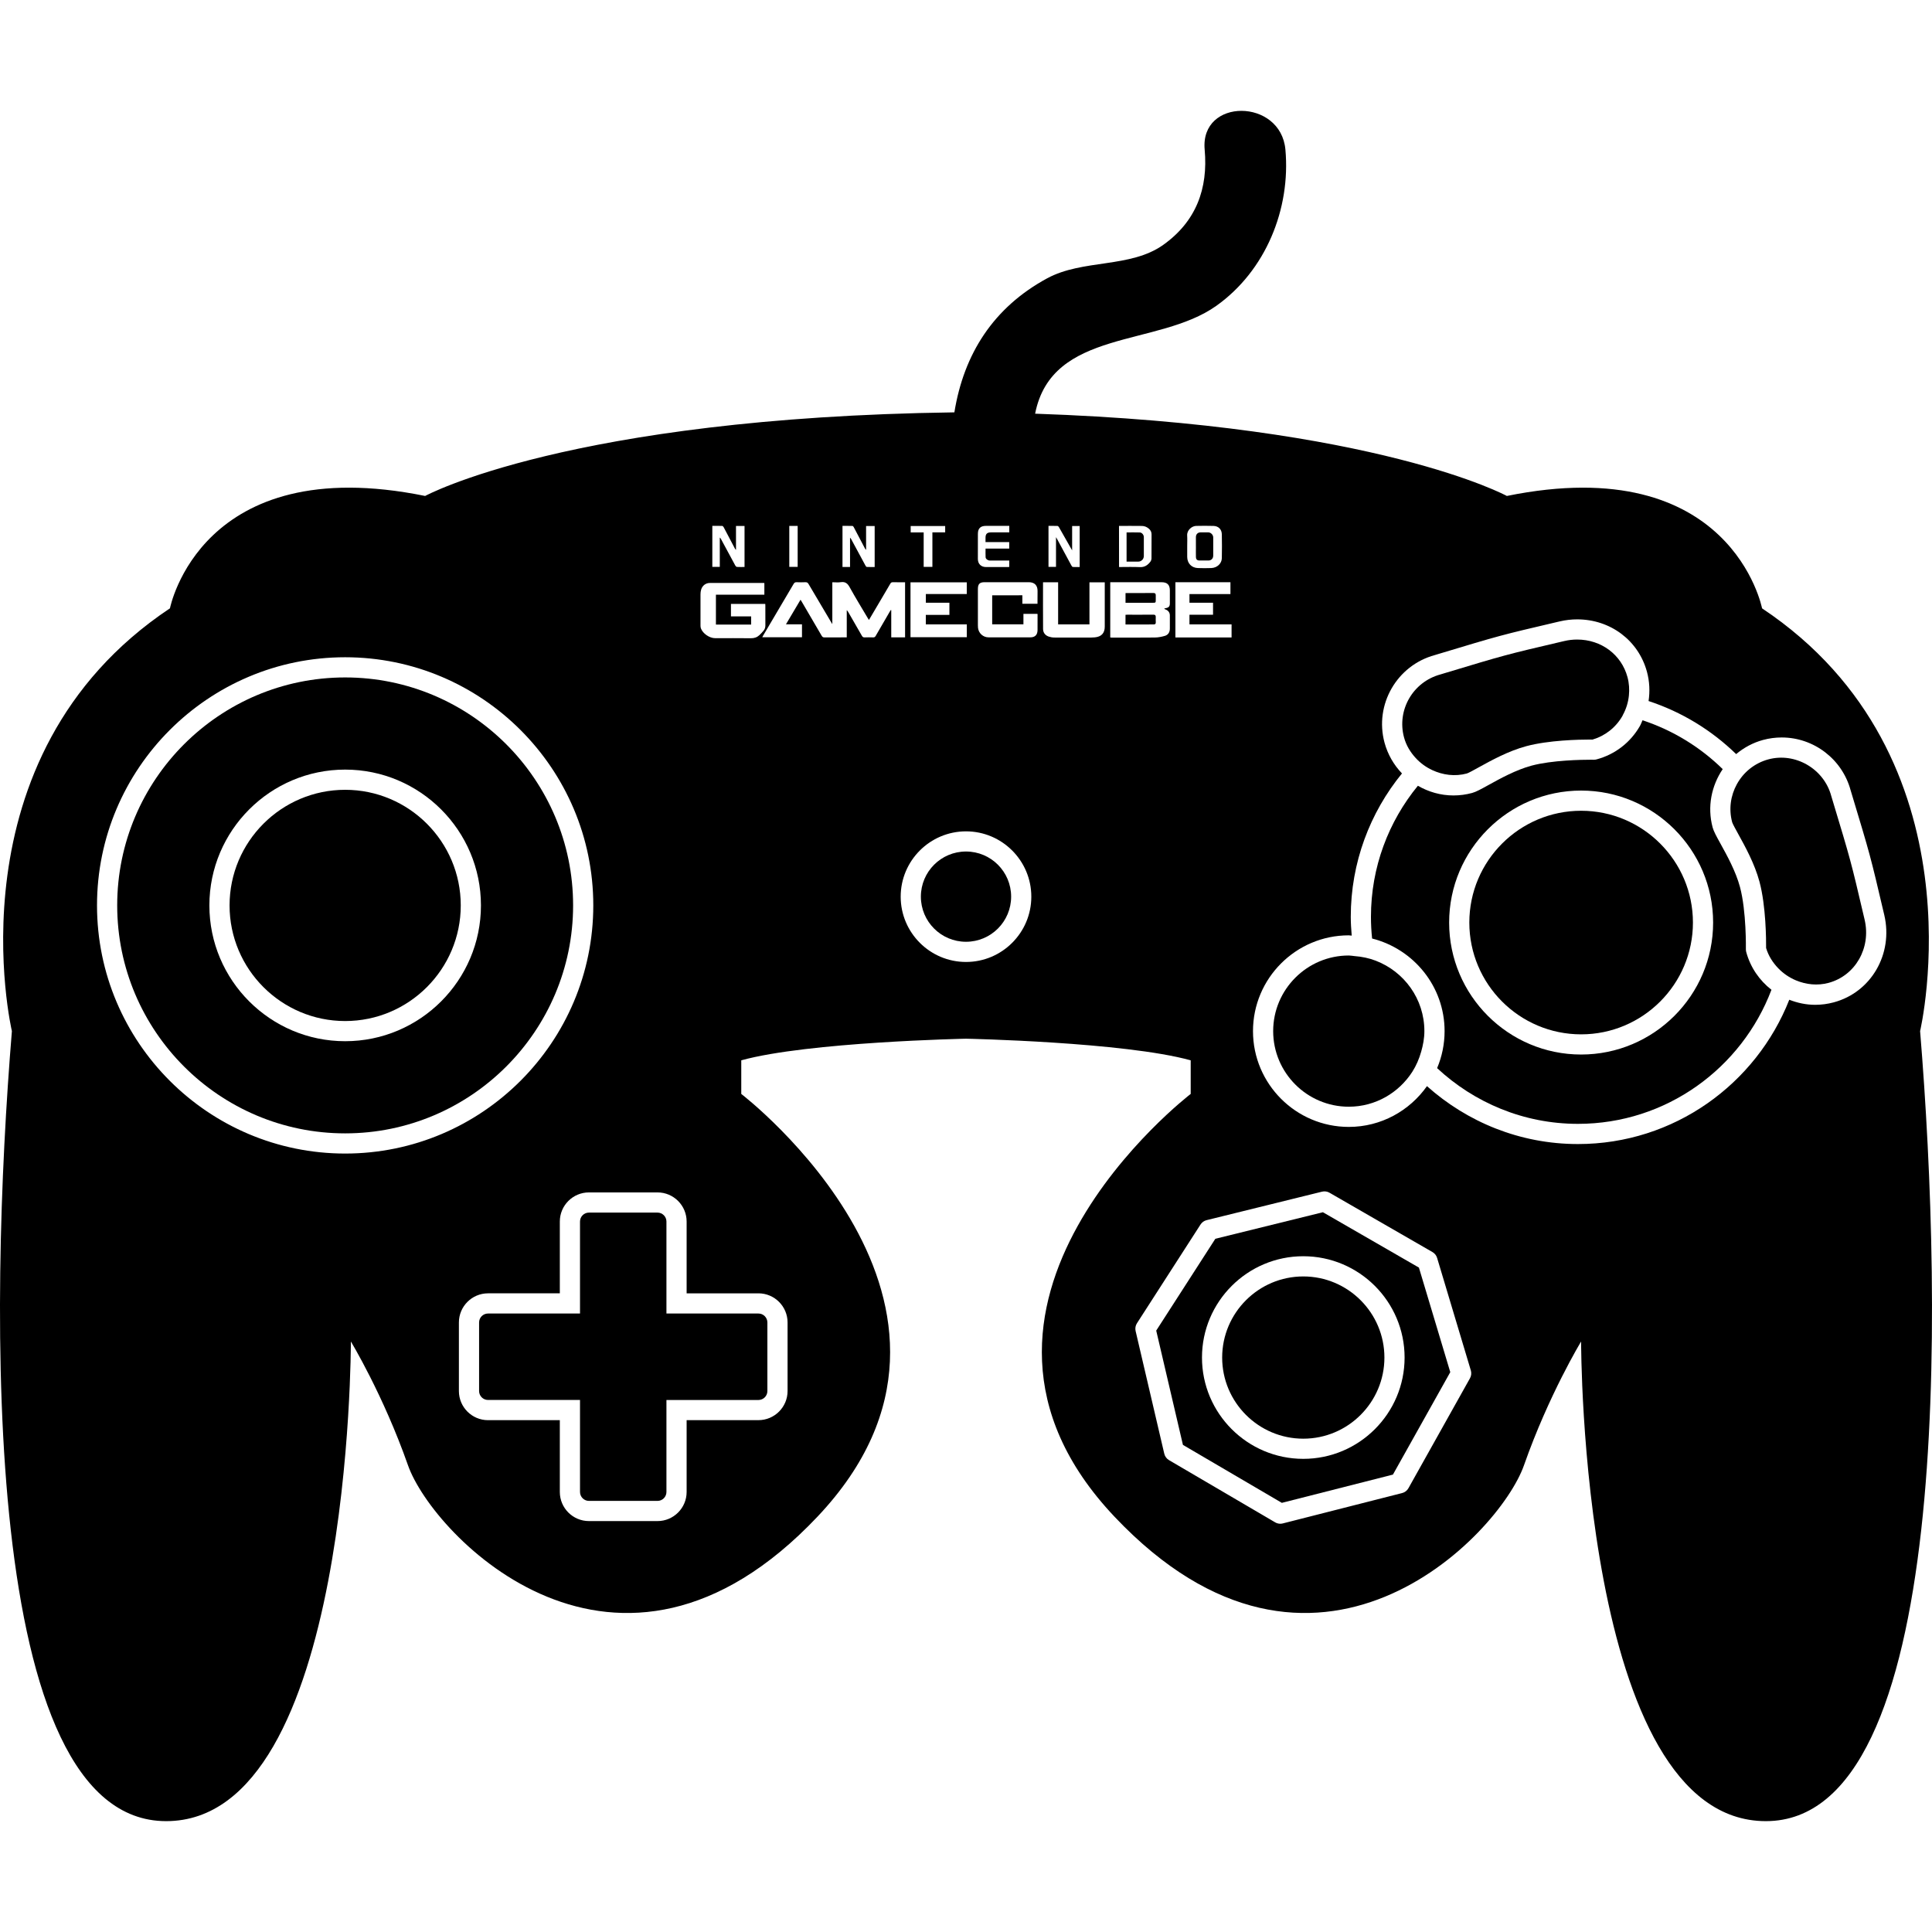
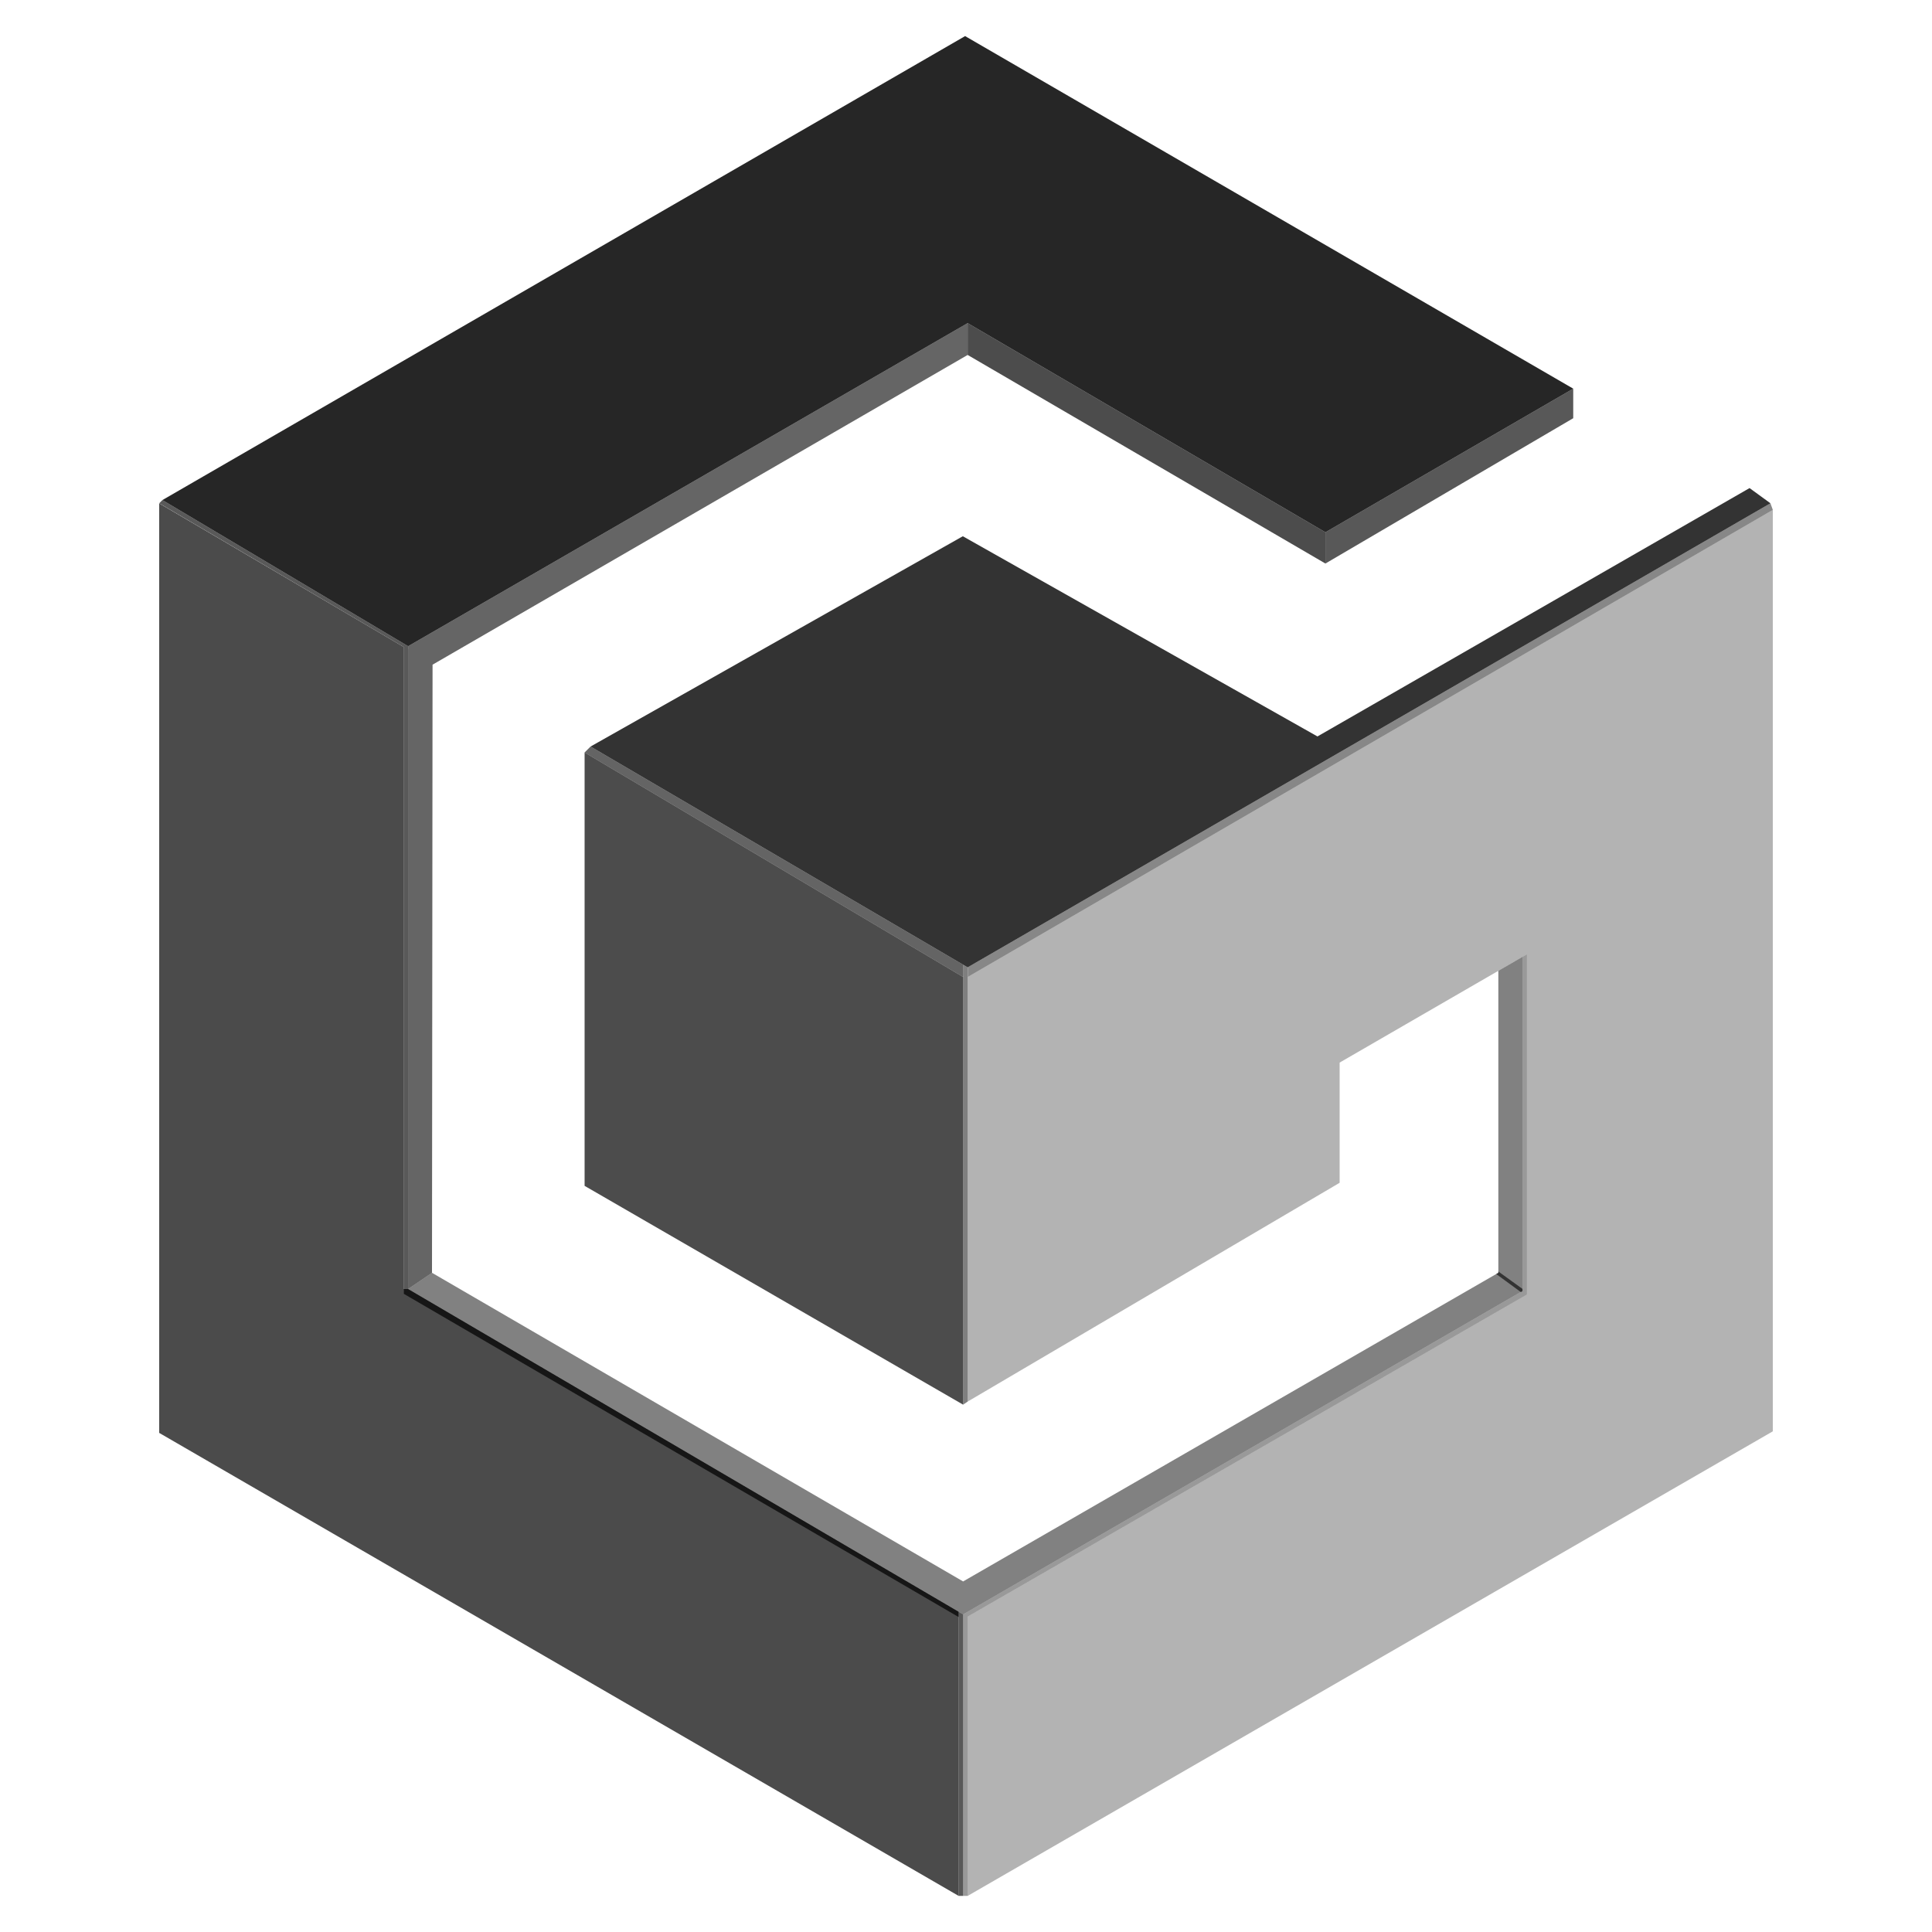
- <svg xmlns="http://www.w3.org/2000/svg" version="1.1" id="Capa_1" x="0px" y="0px" width="585.781px" height="585.782px" viewBox="0 0 585.781 585.782" style="enable-background:new 0 0 585.781 585.782;" xml:space="preserve">
-   <g>
-     <g>
-       <path d="M104.653,205.399c-38.115,0-69.119,31.004-69.119,69.119s31.004,69.119,69.119,69.119    c38.109,0,69.113-31.004,69.113-69.119S142.762,205.399,104.653,205.399z M104.653,315.694c-22.699,0-41.169-18.471-41.169-41.176    s18.47-41.175,41.169-41.175c22.699,0,41.169,18.47,41.169,41.175S127.358,315.694,104.653,315.694z" />
-       <path d="M104.653,239.469c-19.327,0-35.049,15.722-35.049,35.055c0,19.333,15.722,35.055,35.049,35.055    c19.327,0,35.049-15.723,35.049-35.055C139.702,255.191,123.98,239.469,104.653,239.469z" />
-       <path d="M202.065,370.37c0-1.493-1.218-2.711-2.711-2.711H178.57c-1.5,0-2.711,1.218-2.711,2.711v27.889H147.97    c-1.499,0-2.711,1.218-2.711,2.718v20.783c0,1.493,1.218,2.711,2.711,2.711h27.889v27.89c0,1.493,1.218,2.711,2.711,2.711h20.784    c1.5,0,2.711-1.218,2.711-2.711v-27.883h27.889c1.499,0,2.717-1.219,2.717-2.712v-20.789c0-1.5-1.218-2.718-2.717-2.718h-27.889    V370.37z" />
-       <path d="M534.253,184.444c0,0-9.241-47.925-77.376-34.07c0,0-39.235-21.389-143.03-24.945    c5.086-25.888,37.21-20.086,54.945-32.706c14.982-10.655,22.571-29.37,20.943-47.369c-1.408-15.588-25.9-15.729-24.48,0    c1.071,11.848-2.595,21.799-12.564,28.893c-9.994,7.111-24.406,4.278-35.221,10.153c-16.261,8.831-25.232,22.889-28.103,40.625    C172.524,126.623,128.9,150.374,128.9,150.374c-68.128-13.855-77.369,34.07-77.369,34.07    C-16.027,229.481,3.606,312.633,3.606,312.633C-3.322,396.937-5.923,552.17,50.375,552.17c56.298,0,56.01-145.424,56.01-145.424    s9.817,16.169,17.32,37.534s63.52,79.683,124.144,15.588c60.631-64.095-23.097-128.189-23.097-128.189v-10.19    c20.208-5.575,68.134-6.554,68.134-6.554s47.926,0.979,68.134,6.554v10.19c0,0-83.728,64.095-23.097,128.189    s116.642,5.777,124.145-15.588c7.503-21.364,17.325-37.534,17.325-37.534s-0.287,145.424,56.011,145.424    s53.703-155.24,46.769-239.543C582.179,312.627,601.812,229.481,534.253,184.444z M362.66,159.456    c1.769-0.037,3.537-0.049,5.3,0.006c1.469,0.043,2.467,1.04,2.497,2.521c0.049,2.423,0.055,4.847,0,7.271    c-0.037,1.634-1.438,2.913-3.201,2.98c-1.346,0.049-2.698,0.049-4.045,0c-1.946-0.067-3.237-1.444-3.25-3.391    c-0.006-1.077,0-2.148,0-3.225c0-1.096,0.056-2.191-0.012-3.281C359.857,160.735,361.381,159.487,362.66,159.456z     M339.281,159.456c2.356,0,4.67-0.024,6.983,0.012c0.777,0.012,1.487,0.324,2.093,0.845c0.521,0.453,0.796,1.01,0.796,1.72    c-0.013,2.423,0.006,4.847-0.019,7.271c-0.006,0.336-0.135,0.734-0.337,0.998c-0.795,1.034-1.737,1.713-3.182,1.646    c-2.087-0.098-4.187-0.025-6.322-0.025C339.281,167.767,339.281,163.642,339.281,159.456z M317.904,159.45    c0.937,0,1.842-0.019,2.748,0.018c0.153,0.006,0.337,0.232,0.435,0.398c1.199,2.099,2.393,4.21,3.586,6.316    c0.104,0.189,0.221,0.373,0.398,0.686c0-2.534,0-4.939,0-7.381c0.789,0,1.523,0,2.288,0c0,4.125,0,8.25,0,12.436    c-0.703,0-1.389,0.024-2.074-0.018c-0.153-0.012-0.33-0.245-0.422-0.417c-1.451-2.668-2.889-5.349-4.333-8.023    c-0.086-0.153-0.178-0.3-0.35-0.6c0,3.097,0,6.035,0,9.015c-0.783,0-1.518,0-2.276,0    C317.904,167.761,317.904,163.648,317.904,159.45z M296.497,161.831c0.012-1.634,0.808-2.387,2.447-2.387c2.167,0,4.34,0,6.506,0    c0.178,0,0.355,0,0.563,0c0,0.667,0,1.279,0,1.971c-0.208,0-0.398,0-0.594,0c-1.641,0-3.28,0-4.921,0    c-1.224,0-1.689,0.459-1.689,1.659c0,0.416,0,0.826,0,1.285c2.424,0,4.786,0,7.191,0c0,0.667,0,1.291,0,1.977    c-2.381,0-4.762,0-7.179,0c0,0.912-0.03,1.769,0.013,2.62c0.024,0.52,0.673,0.991,1.254,0.997c1.769,0,3.538,0,5.3,0    c0.196,0,0.392,0,0.618,0c0,0.661,0,1.273,0,1.946c-0.171,0.012-0.343,0.031-0.52,0.031c-2.167,0-4.34,0.006-6.506,0    c-1.506,0-2.479-0.937-2.491-2.436C296.479,166.935,296.479,164.383,296.497,161.831z M276.117,159.487c3.476,0,6.94,0,10.459,0    c0,0.648,0,1.261,0,1.922c-1.292,0-2.564,0-3.874,0c0,3.506,0,6.958,0,10.459c-0.894,0-1.738,0-2.644,0c0-3.452,0-6.916,0-10.447    c-1.347,0-2.625,0-3.936,0C276.117,160.748,276.117,160.135,276.117,159.487z M276.062,176.562c5.704,0,11.365,0,17.062,0    c0,1.175,0,2.332,0,3.55c-4.113,0-8.244,0-12.405,0c0,0.906,0,1.744,0,2.638c2.375,0,4.737,0,7.142,0c0,1.236,0,2.423,0,3.678    c-2.375,0-4.749,0-7.154,0c0,0.985,0,1.903,0,2.876c4.149,0,8.274,0,12.43,0c0,1.322,0,2.595,0,3.898c-5.679,0-11.358,0-17.075,0    C276.062,187.688,276.062,182.155,276.062,176.562z M255.444,159.45c1.016,0,2.025-0.012,3.042,0.018    c0.135,0.006,0.3,0.227,0.379,0.379c1.126,2.124,2.234,4.253,3.354,6.377c0.092,0.171,0.189,0.342,0.379,0.501    c0-2.405,0-4.804,0-7.24c0.894,0,1.726,0,2.601,0c0,4.119,0,8.237,0,12.43c-0.802,0-1.598,0.024-2.393-0.019    c-0.147-0.006-0.318-0.257-0.41-0.435c-1.432-2.638-2.852-5.281-4.278-7.925c-0.098-0.177-0.196-0.349-0.386-0.514    c0,2.944,0,5.888,0,8.88c-0.826,0-1.536,0-2.289,0C255.444,167.755,255.444,163.636,255.444,159.45z M239.312,159.462    c0.856,0,1.67,0,2.54,0c0,4.137,0,8.256,0,12.417c-0.826,0-1.658,0-2.54,0C239.312,167.761,239.312,163.642,239.312,159.462z     M215.976,159.444c1.016,0,2.013-0.019,3.011,0.019c0.153,0.006,0.343,0.227,0.435,0.397c1.138,2.136,2.258,4.284,3.384,6.426    c0.08,0.153,0.171,0.306,0.349,0.435c0-2.405,0-4.811,0-7.246c0.887,0,1.72,0,2.588,0c0,4.125,0,8.25,0,12.436    c-0.795,0-1.542,0.025-2.289-0.018c-0.178-0.012-0.398-0.214-0.496-0.392c-1.463-2.687-2.907-5.38-4.357-8.072    c-0.086-0.159-0.171-0.312-0.361-0.459c0,1.475,0,2.956,0,4.431s0,2.95,0,4.468c-0.759,0-1.493,0-2.264,0    C215.976,167.749,215.976,163.624,215.976,159.444z M104.653,349.757c-41.487,0-75.239-33.752-75.239-75.239    s33.752-75.239,75.239-75.239c41.488,0,75.233,33.752,75.233,75.239S146.141,349.757,104.653,349.757z M229.954,392.138    c4.872,0,8.837,3.96,8.837,8.838v20.783c0,4.872-3.965,8.831-8.837,8.831h-21.769v21.77c0,4.871-3.959,8.831-8.831,8.831H178.57    c-4.872,0-8.831-3.96-8.831-8.831v-21.764H147.97c-4.871,0-8.831-3.959-8.831-8.831v-20.789c0-4.878,3.96-8.838,8.831-8.838    h21.769V370.37c0-4.871,3.959-8.831,8.831-8.831h20.784c4.872,0,8.831,3.96,8.831,8.831v21.769H229.954z M227.702,193.514    c-3.623-0.043-7.252-0.019-10.881-0.019c-1.695,0-3.715-1.383-4.302-2.962c-0.098-0.263-0.128-0.569-0.128-0.857    c-0.006-3.152-0.012-6.304,0-9.456c0-0.483,0.061-0.991,0.196-1.45c0.355-1.206,1.377-2.014,2.631-2.014    c5.447-0.019,10.9-0.006,16.347-0.006c0.049,0,0.104,0.024,0.19,0.042c0,1.151,0,2.308,0,3.513c-4.89,0-9.768,0-14.688,0    c0,3.078,0,6.059,0,9.07c3.568,0,7.105,0,10.679,0c0-0.82,0-1.616,0-2.485c-2.032,0-4.063,0-6.12,0c0-1.304,0-2.534,0-3.788    c3.464,0,6.897,0,10.404,0c0.006,0.189,0.024,0.379,0.024,0.569c0,1.971-0.012,3.935,0.006,5.906    c0.006,0.618-0.141,1.163-0.526,1.622c-0.392,0.478-0.808,0.937-1.261,1.358C229.562,193.226,228.724,193.526,227.702,193.514z     M270.095,184.946c-0.098,0.153-0.202,0.3-0.294,0.459c-1.438,2.473-2.882,4.939-4.302,7.417c-0.19,0.331-0.398,0.447-0.771,0.435    c-0.856-0.024-1.713-0.031-2.57,0c-0.397,0.012-0.612-0.11-0.814-0.459c-1.377-2.423-2.778-4.829-4.167-7.24    c-0.11-0.19-0.22-0.374-0.441-0.557c0,2.724,0,5.453,0,8.25c-0.288,0-0.477,0-0.667,0c-2.025,0-4.045-0.012-6.071,0.012    c-0.417,0.006-0.643-0.116-0.857-0.483c-2.007-3.464-4.039-6.922-6.065-10.374c-0.098-0.166-0.208-0.331-0.355-0.569    c-1.481,2.497-2.925,4.933-4.418,7.454c1.665,0,3.25,0,4.859,0c0,1.34,0,2.607,0,3.923c-3.997,0-7.987,0-12.038,0    c0.085-0.165,0.146-0.312,0.226-0.447c3.091-5.238,6.188-10.471,9.272-15.716c0.22-0.374,0.447-0.539,0.894-0.521    c0.894,0.037,1.787,0.037,2.681,0c0.459-0.018,0.716,0.129,0.948,0.526c2.246,3.831,4.523,7.65,6.787,11.469    c0.11,0.184,0.227,0.373,0.429,0.709c0-4.314,0-8.464,0-12.692c0.899,0,1.75,0.098,2.558-0.025    c1.353-0.202,2.056,0.355,2.699,1.53c1.738,3.158,3.635,6.224,5.471,9.333c0.11,0.184,0.227,0.367,0.374,0.593    c0.955-1.622,1.879-3.182,2.803-4.749c1.23-2.087,2.467-4.167,3.685-6.261c0.177-0.306,0.361-0.435,0.722-0.428    c1.236,0.024,2.472,0.012,3.746,0.012c0,5.582,0,11.108,0,16.695c-1.408,0-2.772,0-4.192,0c0-2.748,0-5.496,0-8.237    C270.181,184.977,270.138,184.958,270.095,184.946z M292.892,291.667c-10.918,0-19.804-8.88-19.804-19.798    c0-10.918,8.886-19.804,19.804-19.804c10.924,0,19.804,8.886,19.804,19.804C312.696,282.787,303.816,291.667,292.892,291.667z     M300.83,180.497c0,2.925,0,5.845,0,8.794c3.151,0,6.291,0,9.474,0c0-1.065,0-2.099,0-3.176c1.432,0,2.827,0,4.247,0    c0.012,0.086,0.037,0.171,0.037,0.257c0,1.566,0.018,3.133-0.007,4.7c-0.019,1.444-0.789,2.179-2.215,2.172    c-4.211,0-8.422,0-12.632,0c-1.646,0-3.018-1.236-3.201-2.882c-0.03-0.251-0.036-0.508-0.036-0.765c0-3.666,0-7.326,0-10.992    c0-1.536,0.526-2.081,2.056-2.081c4.468-0.006,8.93-0.006,13.396,0c1.738,0.006,2.663,0.973,2.639,2.699    c-0.013,1.096-0.013,2.185-0.019,3.28c0,0.178,0,0.355,0,0.563c-1.549,0-3.036,0-4.59,0c0-0.851,0-1.695,0-2.576    C306.907,180.497,303.89,180.497,300.83,180.497z M334.961,177.192c0,4.266,0,8.531,0,12.797c0,1.964-0.991,3.054-2.98,3.256    c-0.38,0.037-0.765,0.061-1.145,0.061c-3.733,0.006-7.473,0.019-11.206-0.006c-0.557-0.006-1.132-0.11-1.658-0.288    c-1.071-0.367-1.701-1.188-1.714-2.301c-0.036-4.7-0.012-9.4-0.012-14.162c1.542,0,3.029,0,4.577,0c0,4.253,0,8.488,0,12.76    c3.188,0,6.311,0,9.499,0c0-4.223,0-8.458,0-12.742c1.561,0,3.06,0,4.639,0C334.961,176.77,334.961,176.978,334.961,177.192z     M353.48,184.824c0.765,0.306,1.218,0.948,1.218,1.769c0.006,1.328,0,2.662,0,3.99c0,1.089-0.49,1.916-1.524,2.215    c-0.967,0.282-1.989,0.483-2.992,0.496c-4.37,0.055-8.746,0.024-13.115,0.024c-0.141,0-0.282-0.024-0.44-0.042    c0-5.582,0-11.126,0-16.745c0.22,0,0.416,0,0.605,0c4.994,0,9.981,0,14.976,0c1.695,0,2.484,0.777,2.491,2.467    c0.006,1.31,0,2.625,0,3.935c0,0.924-0.325,1.303-1.255,1.457c-0.129,0.024-0.257,0.061-0.38,0.085    c-0.006,0.049-0.018,0.104-0.024,0.153C353.187,184.689,353.333,184.762,353.48,184.824z M356.381,193.275    c0-5.576,0-11.139,0-16.75c5.581,0,11.114,0,16.689,0c0,1.187,0,2.356,0,3.592c-4.125,0-8.256,0-12.424,0c0,0.9,0,1.744,0,2.632    c2.381,0,4.743,0,7.148,0c0,1.224,0,2.393,0,3.641c-2.362,0-4.737,0-7.148,0c0,0.992,0,1.916,0,2.913c4.235,0,8.488,0,12.767,0    c0,1.365,0,2.65,0,3.972C367.739,193.275,362.085,193.275,356.381,193.275z M445.696,417.891l-18.66,33.336    c-0.41,0.734-1.102,1.267-1.915,1.469l-36.176,9.205c-0.251,0.066-0.502,0.098-0.753,0.098c-0.538,0-1.071-0.141-1.548-0.416    l-32.204-18.874c-0.722-0.423-1.242-1.133-1.432-1.946l-8.69-37.197c-0.189-0.809-0.043-1.659,0.404-2.351l19.283-29.951    c0.423-0.655,1.084-1.132,1.843-1.315l34.994-8.636c0.771-0.184,1.579-0.079,2.258,0.318l31.23,17.999    c0.68,0.392,1.182,1.028,1.401,1.774l10.227,34.113C446.191,416.313,446.1,417.169,445.696,417.891z M556.009,303.907    c-1.848,0.502-3.751,0.753-5.648,0.753c-2.754,0-5.392-0.576-7.852-1.537c-10.074,25.576-34.964,43.753-64.07,43.753    c-17.583,0-33.599-6.678-45.784-17.559c-5.263,7.454-13.904,12.362-23.702,12.362c-16.017,0-29.046-13.029-29.046-29.039    c0-16.017,13.029-29.046,29.046-29.046c0.306,0,0.587,0.08,0.887,0.092c-0.153-1.879-0.287-3.77-0.287-5.691    c0-16.481,5.832-31.622,15.526-43.489c-2.461-2.564-4.321-5.741-5.294-9.339c-3.109-11.53,3.745-23.439,15.275-26.555l1.107-0.336    c18.74-5.649,18.74-5.649,35.937-9.682l0.796-0.184c1.744-0.41,3.525-0.618,5.3-0.618c10.086,0,18.593,6.396,21.163,15.918    c0.79,2.931,0.918,5.924,0.483,8.843c10.074,3.305,19.119,8.862,26.555,16.089c2.326-1.94,5.056-3.452,8.158-4.29    c1.849-0.502,3.752-0.752,5.648-0.752c9.762,0,18.36,6.591,20.906,16.028l0.281,0.931c5.691,18.855,5.691,18.855,9.707,35.973    l0.22,0.93C574.069,289.237,567.35,300.852,556.009,303.907z" />
-       <circle cx="292.892" cy="271.862" r="13.684" />
-       <path d="M346.81,168.6c0.006-1.916,0-3.825,0-5.741c0-0.686-0.551-1.396-1.236-1.42c-1.322-0.049-2.645-0.012-3.997-0.012    c0,2.962,0,5.869,0,8.855c1.219,0,2.381,0,3.544,0C346.057,170.276,346.803,169.536,346.81,168.6z" />
-       <path d="M349.582,182.761c0.795,0,0.844-0.055,0.844-0.826c0-0.472-0.012-0.949,0-1.42c0.013-0.514-0.171-0.729-0.74-0.722    c-2.638,0.031-5.275,0.012-7.913,0.012c-0.159,0-0.318,0.012-0.514,0.024c0,0.979,0,1.934,0,2.938c0.832,0,1.634,0,2.43,0    C345.646,182.761,347.617,182.767,349.582,182.761z" />
-       <path d="M529.454,288.637c-0.073-0.275-0.109-0.563-0.104-0.857c0-0.116,0.189-11.512-1.8-18.88    c-1.272-4.73-3.923-9.522-5.856-13.023c-1.261-2.277-2.093-3.789-2.417-4.976c-1.702-6.304-0.343-12.675,3.047-17.706    c-6.793-6.658-15.085-11.769-24.314-14.81c-0.27,0.582-0.471,1.187-0.795,1.75c-2.883,5.019-7.547,8.611-13.134,10.11    c-0.275,0.08-0.551,0.11-0.851,0.11l-0.918-0.006c-2.645,0-11.744,0.129-17.963,1.799c-4.736,1.279-9.528,3.929-13.023,5.863    c-2.282,1.261-3.794,2.093-4.987,2.417c-1.849,0.502-3.752,0.753-5.655,0.753c-3.892,0-7.57-1.083-10.783-2.938    c-8.886,10.833-14.229,24.669-14.229,39.743c0,2.222,0.122,4.413,0.349,6.573c12.589,3.176,21.977,14.511,21.977,28.072    c0,3.979-0.808,7.767-2.265,11.225c11.212,10.446,26.206,16.897,42.706,16.897c26.817,0,49.694-16.94,58.666-40.655    C533.469,297.278,530.715,293.313,529.454,288.637z M479.399,319.733c-22.063,0-40.02-17.95-40.02-40.013    s17.95-40.019,40.02-40.019c22.068,0,40.019,17.956,40.019,40.019S501.468,319.733,479.399,319.733z" />
-       <path d="M362.604,168.85c0.019,0.777,0.35,1.09,1.114,1.096c0.894,0.006,1.781,0.012,2.675,0c0.881-0.012,1.45-0.594,1.456-1.487    c0.006-1.836,0.006-3.672,0-5.514c0-0.802-0.729-1.53-1.523-1.536c-0.766-0.006-1.53-0.006-2.295,0    c-0.869,0.012-1.427,0.569-1.433,1.438c-0.006,0.979,0,1.964,0,2.944h0.006C362.599,166.812,362.58,167.834,362.604,168.85z" />
-       <path d="M479.399,245.822c-18.69,0-33.899,15.202-33.899,33.898c0,18.69,15.202,33.893,33.899,33.893    c18.696,0,33.898-15.202,33.898-33.893C513.298,261.023,498.09,245.822,479.399,245.822z" />
-       <path d="M401.105,367.548l-32.613,8.048l-17.926,27.84l8.098,34.651l29.987,17.577l33.685-8.568l17.387-31.059l-9.51-31.708    L401.105,367.548z M395.157,442.323c-16.94,0-30.716-13.776-30.716-30.717c0-16.939,13.775-30.716,30.716-30.716    s30.716,13.776,30.716,30.716C425.873,428.546,412.098,442.323,395.157,442.323z" />
-       <path d="M349.691,186.366c-2.638,0.031-5.275,0.012-7.913,0.012c-0.171,0-0.349,0.019-0.526,0.031c0,0.998,0,1.934,0,2.925    c0.232,0,0.429,0,0.625,0c2.037,0,4.075,0,6.113,0c0.6,0,1.199-0.006,1.8-0.006c0.446,0.006,0.667-0.177,0.643-0.655    c-0.031-0.526-0.019-1.052-0.007-1.585C350.433,186.592,350.267,186.36,349.691,186.366z" />
-       <path d="M395.157,387.016c-13.562,0-24.597,11.034-24.597,24.597c0,13.562,11.035,24.596,24.597,24.596    s24.597-11.034,24.597-24.596C419.754,398.05,408.719,387.016,395.157,387.016z" />
-       <path d="M417.116,291.281c-2.032-0.783-4.205-1.23-6.47-1.401c-0.568-0.043-1.113-0.171-1.694-0.171    c-12.639,0-22.926,10.288-22.926,22.925s10.281,22.92,22.926,22.92c8.09,0,15.171-4.235,19.253-10.575    c1.199-1.867,2.075-3.93,2.699-6.114c0.569-1.995,0.967-4.058,0.967-6.23C431.877,302.878,425.727,294.58,417.116,291.281z" />
-       <path d="M429.258,229.848c1.407,1.53,3.097,2.754,4.976,3.636c3.207,1.499,6.892,2.013,10.508,1.04    c0.508-0.146,2.234-1.102,3.623-1.873c3.771-2.081,8.936-4.939,14.395-6.408c6.757-1.817,15.924-2.014,19.554-2.014l0.562,0.006    c3.838-1.145,7.038-3.666,9.039-7.148c0.062-0.11,0.092-0.227,0.153-0.337c1.004-1.836,1.604-3.819,1.812-5.845    c0.189-1.86,0.073-3.757-0.429-5.612c-1.836-6.812-7.962-11.383-15.251-11.383c-1.303,0-2.613,0.147-3.904,0.453l-0.796,0.184    c-17.014,3.984-17.014,3.984-35.562,9.578l-1.193,0.361c-8.36,2.259-13.274,10.808-11.047,19.083    C426.345,225.987,427.63,228.086,429.258,229.848z" />
-       <path d="M565.134,277.915c-3.966-16.928-3.966-16.928-9.602-35.594l-0.307-1.022c-2.215-8.201-10.912-13.268-19.076-11.053    c-2.104,0.569-3.983,1.555-5.587,2.828c-1.641,1.304-2.969,2.919-3.96,4.725c-1.86,3.396-2.491,7.479-1.407,11.505    c0.146,0.508,1.102,2.228,1.866,3.617c2.081,3.77,4.938,8.935,6.407,14.394c1.995,7.405,2.032,17.785,2.014,20.123    c0.704,2.375,2.032,4.431,3.685,6.144c1.523,1.579,3.348,2.821,5.367,3.666c3.06,1.273,6.506,1.665,9.884,0.759    c8.134-2.19,12.938-10.599,10.937-19.149L565.134,277.915z" />
-     </g>
+ <svg xmlns="http://www.w3.org/2000/svg" xmlns:xlink="http://www.w3.org/1999/xlink" width="256" height="256" viewBox="0 0 256 256" version="1.1" id="root" xml:space="preserve">
+   <defs id="defs4517">
+     <linearGradient id="linearGradient46" gradientUnits="userSpaceOnUse" x1="70.329" y1="1.329" x2="66.837" y2="40.131">
+       <stop offset="0.674" stop-color="#aaacd2" id="stop37" style="stop-color:#000000;stop-opacity:1;" />
+       <stop offset="1" stop-color="#fcfafb" id="stop46" style="stop-color:#000000;stop-opacity:1;" />
+     </linearGradient>
+     <linearGradient id="linearGradient56">
+       <stop offset="0" stop-color="#f1f3f2" id="stop52" />
+       <stop offset="0.194" stop-color="#a4b5d3" id="stop53" style="stop-color:#bbbbbb;stop-opacity:1;" />
+       <stop offset=".586" stop-color="#f1f3f2" id="stop54" />
+       <stop offset="0.6" stop-color="#5878b5" id="stop55" style="stop-color:#878787;stop-opacity:1;" />
+       <stop offset="1" stop-color="#f1f3f2" id="stop56" />
+     </linearGradient>
+     <linearGradient id="a-6" gradientUnits="userSpaceOnUse" x1="24.944" y1="89.105" x2="101.916" y2="76.3" gradientTransform="translate(-94.554,19.518)">
+       <stop offset="0.037" stop-color="#fff" id="stop18" style="stop-color:#000000;stop-opacity:1;" />
+       <stop offset="0.896" stop-color="#898cbf" id="stop19" style="stop-color:#000000;stop-opacity:1;" />
+     </linearGradient>
+     <filter style="color-interpolation-filters:sRGB" id="filter1131" x="0" y="0" width="1" height="1">
+       <feColorMatrix type="hueRotate" values="330" result="color1" id="feColorMatrix1130" />
+       <feColorMatrix type="saturate" values="0" result="color2" id="feColorMatrix1131" />
+     </filter>
+     <filter style="color-interpolation-filters:sRGB" id="filter1133" x="0" y="0" width="1" height="1">
+       <feColorMatrix type="hueRotate" values="330" result="color1" id="feColorMatrix1132" />
+       <feColorMatrix type="saturate" values="0" result="color2" id="feColorMatrix1133" />
+     </filter>
+     <clipPath clipPathUnits="userSpaceOnUse" id="clipPath1393">
+       <path fill="#453D76" d="m 53.3,60.98 v 27.899 l -0.291,0.197 v -28.16 z" id="path1394" style="display:none;fill:#000000;fill-opacity:0.317;filter:url(#filter1149)" />
+       <path id="lpe_path-effect1394" style="fill:#000000;fill-opacity:0.317;filter:url(#filter1149)" class="powerclip" d="M 23.782,41.953 H 58.3 V 66.705 H 23.782 Z M 53.3,60.98 53.009,60.916 v 28.16 L 53.3,88.879 Z" />
+     </clipPath>
+     <filter style="color-interpolation-filters:sRGB" id="filter1149" x="0" y="0" width="1" height="1">
+       <feColorMatrix type="hueRotate" values="330" result="color1" id="feColorMatrix1148" />
+       <feColorMatrix type="saturate" values="0" result="color2" id="feColorMatrix1149" />
+     </filter>
+     <filter style="color-interpolation-filters:sRGB" id="filter1135" x="0" y="0" width="1" height="1">
+       <feColorMatrix type="hueRotate" values="330" result="color1" id="feColorMatrix1134" />
+       <feColorMatrix type="saturate" values="0" result="color2" id="feColorMatrix1135" />
+     </filter>
+     <clipPath clipPathUnits="userSpaceOnUse" id="clipPath1395">
+       <path fill="#453D76" d="m 53.3,60.98 v 27.899 l -0.291,0.197 v -28.16 z" id="path1395" style="display:none;fill:#000000;fill-opacity:0.317;filter:url(#filter1149)" />
+       <path id="lpe_path-effect1395" style="fill:#000000;fill-opacity:0.317;filter:url(#filter1149)" class="powerclip" d="m 48.3,26.384 h 61.533 V 66.705 H 48.3 Z m 5,34.596 -0.291,-0.064 v 28.16 L 53.3,88.879 Z" />
+     </clipPath>
+     <filter style="color-interpolation-filters:sRGB" id="filter1137" x="0" y="0" width="1" height="1">
+       <feColorMatrix type="hueRotate" values="330" result="color1" id="feColorMatrix1136" />
+       <feColorMatrix type="saturate" values="0" result="color2" id="feColorMatrix1137" />
+     </filter>
+     <linearGradient id="b-1" gradientUnits="userSpaceOnUse" x1="52.88" y1="90.374" x2="89.44" y2="90.374" gradientTransform="translate(-94.554,19.518)">
+       <stop offset="0" stop-color="#140f2d" id="stop23" style="stop-color:#000000;stop-opacity:1;" />
+       <stop offset="1" stop-color="#3b3c75" id="stop24" style="stop-color:#000000;stop-opacity:1;" />
+     </linearGradient>
+     <filter style="color-interpolation-filters:sRGB" id="filter1139" x="0" y="0" width="1" height="1">
+       <feColorMatrix type="hueRotate" values="330" result="color1" id="feColorMatrix1138" />
+       <feColorMatrix type="saturate" values="0" result="color2" id="feColorMatrix1139" />
+     </filter>
+     <linearGradient id="d-2" gradientUnits="userSpaceOnUse" x1="52.778" y1="119.889" x2="52.48" y2="100.817" gradientTransform="translate(-94.554,19.518)">
+       <stop offset="0.11" stop-color="#4c407e" id="stop27" style="stop-color:#000000;stop-opacity:1;" />
+       <stop offset="0.89" stop-color="#669" id="stop28" style="stop-color:#000000;stop-opacity:1;" />
+       <stop offset="1" stop-color="#a7b3d9" id="stop29" style="stop-color:#000000;stop-opacity:1;" />
+       <stop offset="1" stop-color="#9ba5cd" id="stop30" style="stop-color:#000000;stop-opacity:1;" />
+     </linearGradient>
+     <filter style="color-interpolation-filters:sRGB" id="filter1143" x="0" y="0" width="1" height="1">
+       <feColorMatrix type="hueRotate" values="330" result="color1" id="feColorMatrix1142" />
+       <feColorMatrix type="saturate" values="0" result="color2" id="feColorMatrix1143" />
+     </filter>
+     <filter style="color-interpolation-filters:sRGB" id="filter1147" x="0" y="0" width="1" height="1">
+       <feColorMatrix type="hueRotate" values="330" result="color1" id="feColorMatrix1146" />
+       <feColorMatrix type="saturate" values="0" result="color2" id="feColorMatrix1147" />
+     </filter>
+     <linearGradient id="e" gradientUnits="userSpaceOnUse" x1="6.173" y1="77.855" x2="64.814" y2="61.557" gradientTransform="translate(-94.554,19.518)">
+       <stop offset="0.233" stop-color="#669" id="stop33-9" style="stop-color:#000000;stop-opacity:1;" />
+       <stop offset="0.724" stop-color="#a7b3d9" id="stop34-3" style="stop-color:#000000;stop-opacity:1;" />
+     </linearGradient>
+     <filter style="color-interpolation-filters:sRGB" id="filter1151" x="0" y="0" width="1" height="1">
+       <feColorMatrix type="hueRotate" values="330" result="color1" id="feColorMatrix1150" />
+       <feColorMatrix type="saturate" values="0" result="color2" id="feColorMatrix1151" />
+     </filter>
+     <linearGradient id="f" gradientUnits="userSpaceOnUse" x1="7.186" y1="81.496" x2="65.826" y2="65.199">
+       <stop offset="0.233" stop-color="#669" id="stop35-1" style="stop-color:#000000;stop-opacity:1;" />
+       <stop offset="0.991" stop-color="#a7b3d9" id="stop36" style="stop-color:#000000;stop-opacity:1;" />
+     </linearGradient>
+     <clipPath clipPathUnits="userSpaceOnUse" id="clipPath1383">
+       <path id="path1384" style="display:none;fill:#000000;fill-opacity:0.444;filter:url(#filter1155)" d="m 1.76,31.178 -0.205,0.207 15.66,9.205 v 41.084 h 0.271 V 40.531 Z" />
+       <path id="lpe_path-effect1384" style="display:inline;fill:#000000;fill-opacity:0.444;filter:url(#filter1155)" class="powerclip" d="m -3.446,26.384 h 61.169 v 99.134 H -3.446 Z m 5.206,4.794 -0.205,0.207 15.66,9.205 v 41.084 h 0.271 V 40.531 Z" />
+     </clipPath>
+     <filter style="color-interpolation-filters:sRGB" id="filter1155" x="0" y="0" width="1" height="1">
+       <feColorMatrix type="hueRotate" values="330" result="color1" id="feColorMatrix1154" />
+       <feColorMatrix type="saturate" values="0" result="color2" id="feColorMatrix1155" />
+     </filter>
+     <filter style="color-interpolation-filters:sRGB" id="filter1153" x="0" y="0" width="1" height="1">
+       <feColorMatrix type="hueRotate" values="330" result="color1" id="feColorMatrix1152" />
+       <feColorMatrix type="saturate" values="0" result="color2" id="feColorMatrix1153" />
+     </filter>
+     <linearGradient id="g" gradientUnits="userSpaceOnUse" x1="20.316" y1="84.258" x2="43.634" y2="96.735" gradientTransform="translate(-94.554,19.518)">
+       <stop offset="0" stop-color="#6e70a9" id="stop38" style="stop-color:#000000;stop-opacity:1;" />
+       <stop offset="0.969" stop-color="#514a8e" id="stop39" style="stop-color:#000000;stop-opacity:1;" />
+     </linearGradient>
+     <filter style="color-interpolation-filters:sRGB" id="filter1157" x="0" y="0" width="1" height="1">
+       <feColorMatrix type="hueRotate" values="330" result="color1" id="feColorMatrix1156" />
+       <feColorMatrix type="saturate" values="0" result="color2" id="feColorMatrix1157" />
+     </filter>
+     <linearGradient id="h" gradientUnits="userSpaceOnUse" x1="54.954" y1="22.781" x2="69.759" y2="29.984" gradientTransform="translate(-94.554,19.518)">
+       <stop offset="0.037" stop-color="#9ea5d3" id="stop40" style="stop-color:#000000;stop-opacity:1;" />
+       <stop offset="0.902" stop-color="#7675ae" id="stop41" style="stop-color:#000000;stop-opacity:1;" />
+     </linearGradient>
+     <filter style="color-interpolation-filters:sRGB" id="filter1159" x="0" y="0" width="1" height="1">
+       <feColorMatrix type="hueRotate" values="330" result="color1" id="feColorMatrix1158" />
+       <feColorMatrix type="saturate" values="0" result="color2" id="feColorMatrix1159" />
+     </filter>
+     <filter style="color-interpolation-filters:sRGB" id="filter1161" x="0" y="0" width="1" height="1">
+       <feColorMatrix type="hueRotate" values="330" result="color1" id="feColorMatrix1160" />
+       <feColorMatrix type="saturate" values="0" result="color2" id="feColorMatrix1161" />
+     </filter>
+     <linearGradient id="i" gradientUnits="userSpaceOnUse" x1="48.872" y1="5.816" x2="45.38" y2="44.617" gradientTransform="translate(-94.554,19.518)">
+       <stop offset="0" stop-color="#aaacd2" id="stop42" style="stop-color:#000000;stop-opacity:1;" />
+       <stop offset="0.626" stop-color="#fcfafb" id="stop43" style="stop-color:#000000;stop-opacity:1;" />
+     </linearGradient>
+     <filter style="color-interpolation-filters:sRGB" id="filter1163" x="0" y="0" width="1" height="1">
+       <feColorMatrix type="hueRotate" values="330" result="color1" id="feColorMatrix1162" />
+       <feColorMatrix type="saturate" values="0" result="color2" id="feColorMatrix1163" />
+     </filter>
+     <linearGradient id="j" gradientUnits="userSpaceOnUse" x1="70.329" y1="1.329" x2="66.837" y2="40.131">
+       <stop offset="0.674" stop-color="#aaacd2" id="stop44" style="stop-color:#000000;stop-opacity:0.306;" />
+       <stop offset="1" stop-color="#fcfafb" id="stop45" style="stop-color:#000000;stop-opacity:0.249;" />
+     </linearGradient>
+     <filter style="color-interpolation-filters:sRGB" id="filter1165" x="0" y="0" width="1" height="1">
+       <feColorMatrix type="hueRotate" values="330" result="color1" id="feColorMatrix1164" />
+       <feColorMatrix type="saturate" values="0" result="color2" id="feColorMatrix1165" />
+     </filter>
+     <clipPath clipPathUnits="userSpaceOnUse" id="clipPath1397">
+       <path fill="url(#j)" d="M 29.164,46.953 52.99,33.494 75.689,46.307 103.344,30.411 104.681,31.384 53.3,61.086 Z" id="path1398" style="display:none;fill:url(#linearGradient1398);filter:url(#filter1165)" />
+       <path id="lpe_path-effect1398" style="fill:url(#linearGradient1398);filter:url(#filter1165)" class="powerclip" d="M 48.009,55.916 H 58.3 v 38.16 H 48.009 Z M 29.164,46.953 53.3,61.086 104.681,31.384 103.344,30.411 75.689,46.307 52.99,33.494 Z" />
+     </clipPath>
+     <linearGradient xlink:href="#j" id="linearGradient1398" gradientUnits="userSpaceOnUse" x1="70.329" y1="1.329" x2="66.837" y2="40.131" />
+     <linearGradient id="c-9" gradientUnits="userSpaceOnUse" x1="62.955" y1="65.585" x2="105.734" y2="93.668" gradientTransform="translate(-94.554,19.518)">
+       <stop offset="0" stop-color="#4c5284" id="stop25" style="stop-color:#000000;stop-opacity:1;" />
+       <stop offset="1" stop-color="#8789bc" id="stop26" style="stop-color:#000000;stop-opacity:1;" />
+     </linearGradient>
+     <filter style="color-interpolation-filters:sRGB" id="filter1141" x="0" y="0" width="1" height="1">
+       <feColorMatrix type="hueRotate" values="330" result="color1" id="feColorMatrix1140" />
+       <feColorMatrix type="saturate" values="0" result="color2" id="feColorMatrix1141" />
+     </filter>
+     <linearGradient xlink:href="#linearGradient46" id="linearGradient36" gradientUnits="userSpaceOnUse" x1="70.329" y1="1.329" x2="66.837" y2="40.131" gradientTransform="translate(-94.554,19.518)" />
+   </defs>
+   <linearGradient id="a">
+     <stop offset="0" stop-color="#f1f3f2" id="stop1" />
+     <stop offset=".194" stop-color="#a4b5d3" id="stop2" />
+     <stop offset=".586" stop-color="#f1f3f2" id="stop3" />
+     <stop offset=".6" stop-color="#5878b5" id="stop4" />
+     <stop offset="1" stop-color="#f1f3f2" id="stop5" />
+   </linearGradient>
+   <linearGradient id="b" gradientTransform="matrix(1.407461,0,0,-1.407402,266,128.8533)" gradientUnits="userSpaceOnUse" x1="280.507" x2="280.507" xlink:href="#a" y1="64.777" y2="4.777" />
+   <linearGradient id="c" gradientTransform="matrix(3.535964,0,0,-17.5185,1239.413,8978.818)" gradientUnits="userSpaceOnUse" x1="-162.882" x2="-162.882" y1="511.834" y2="509.734">
+     <stop offset="0" stop-color="#f1f3f2" id="stop6" />
+     <stop offset=".898" stop-color="#a4b5d3" id="stop7" />
+     <stop offset="1" stop-color="#5878b5" id="stop8" />
+   </linearGradient>
+   <linearGradient id="d" gradientTransform="matrix(1.224511,0,0,-1.22446,-74.96258,359.266)" gradientUnits="userSpaceOnUse" x1="280.915" x2="280.915" xlink:href="#linearGradient56" y1="64.777" y2="0.777" />
+   <g id="g36" transform="matrix(2.070252,0,0,2.070252,213.6267,-38.69253)">
+     <path fill="url(#a)" d="m -7.289,80.827 v 19.328 l -34.256,19.754 -33.994,-19.754 -1.528,1.037 35.522,20.826 35.803,-20.699 V 79.932 Z" id="path19" style="opacity:0.496;fill:url(#a-6);filter:url(#filter1131)" />
+     <path fill="#7A7EAE" d="m -7.289,100.071 1.547,1.115 v 0.133 l -0.098,0.074 -1.585,-1.16 0.136,-0.078 z" id="path20" style="opacity:0.606;fill:#000000;fill-opacity:1;filter:url(#filter1133)" />
+     <path d="M 53.3,61.086 29.164,46.953 28.782,47.334 53.009,61.705 Z" id="path21" style="opacity:0.606;fill:#000000;fill-opacity:1;filter:url(#filter1135)" clip-path="url(#clipPath1393)" transform="translate(-94.554,19.518)" />
+     <path fill="#120F22" d="m 53.3,61.705 v -0.619 l 51.381,-29.702 0.152,0.422 z" id="path23" style="opacity:0.469;fill:#000000;fill-opacity:1;filter:url(#filter1137)" clip-path="url(#clipPath1395)" transform="translate(-94.554,19.518)" />
+     <path d="M -41.253,140.036 V 122.159 L -5.458,101.547 V 79.768 L -5.742,79.932 v 21.387 l -35.803,20.699 1.2e-5,18.018 z" style="opacity:0.4;fill:url(#b-1);filter:url(#filter1139)" id="path1405" />
+     <path d="m -41.831,121.85 v 17.893 0.293 h 0.287 V 122.018 Z" style="opacity:0.65;fill:url(#d-2);filter:url(#filter1143)" id="path1408" />
+     <path fill="#453D76" d="m -75.539,100.155 -1.528,1.037 V 60.05 l 35.813,-20.679 v 2.037 l -34.249,19.824 z" id="path32" style="opacity:0.603;fill:#000000;fill-opacity:1;filter:url(#filter1147)" />
+     <path fill="url(#e)" d="M -65.772,66.852 V 94.59 l 24.227,14.004 V 81.223 Z" id="path34" style="opacity:0.702;fill:url(#e);filter:url(#filter1151)" />
+     <path fill="url(#f)" d="M 52.723,120.225 V 102.332 L 17.487,81.674 V 40.732 L 1.554,31.384 v 59.499 l 51.169,29.635 z" id="path36" style="opacity:0.706;fill:url(#f);filter:url(#filter1153)" clip-path="url(#clipPath1383)" transform="translate(-94.554,19.518)" />
+     <path id="path1383" style="display:inline;opacity:0.651;fill:#000000;fill-opacity:1;filter:url(#filter1155)" d="m -92.794,50.696 -0.205,0.207 15.66,9.205 v 41.084 h 0.271 V 60.049 Z" />
+     <path fill="url(#g)" d="m -41.831,121.85 v 0.338 L -77.34,101.502 v -0.31 h 0.273 z" id="path39" style="opacity:0.709;fill:url(#g);filter:url(#filter1157)" />
+     <path fill="url(#h)" d="m -41.254,39.371 22.898,13.386 v 2.001 l -22.898,-13.35 z" id="path41" style="opacity:0.702;fill:url(#h);filter:url(#filter1159)" />
+     <path fill="#484592" d="m -18.356,52.757 v 2.001 l 15.861,-9.301 v -1.891 z" id="path42" style="opacity:0.654;fill:#000000;fill-opacity:1;filter:url(#filter1161)" />
+     <path fill="url(#i)" d="M -41.418,21 -2.495,43.566 -18.356,52.757 -41.254,39.371 -77.067,60.05 -92.794,50.696 Z" id="path43" style="opacity:0.85;fill:url(#i);filter:url(#filter1163)" />
+     <path fill="url(#j)" d="M -65.39,66.471 -41.564,53.012 -18.865,65.825 8.79,49.929 10.127,50.902 -41.254,80.604 Z" id="path45" style="opacity:0.8;fill:url(#linearGradient36);filter:url(#filter1165)" />
+     <path fill="#453D76" d="m 53.3,60.98 v 27.899 l -0.291,0.197 v -28.16 z" id="path1385" style="display:inline;opacity:0.5;fill:#000000;fill-opacity:1;filter:url(#filter1149)" clip-path="url(#clipPath1397)" transform="translate(-94.554,19.518)" />
+     <path fill="url(#c)" d="M -41.254,108.397 V 81.223 L 10.279,51.324 v 58.977 l -51.533,29.735 V 122.159 L -5.459,101.547 V 79.768 L -17.446,86.7 v 7.693 z" id="path1404" style="opacity:0.3;fill:url(#c-9);filter:url(#filter1141)" />
  </g>
-   <g>
- </g>
-   <g>
- </g>
-   <g>
- </g>
-   <g>
- </g>
-   <g>
- </g>
-   <g>
- </g>
-   <g>
- </g>
-   <g>
- </g>
-   <g>
- </g>
-   <g>
- </g>
-   <g>
- </g>
-   <g>
- </g>
-   <g>
- </g>
-   <g>
- </g>
-   <g>
- </g>
</svg>
